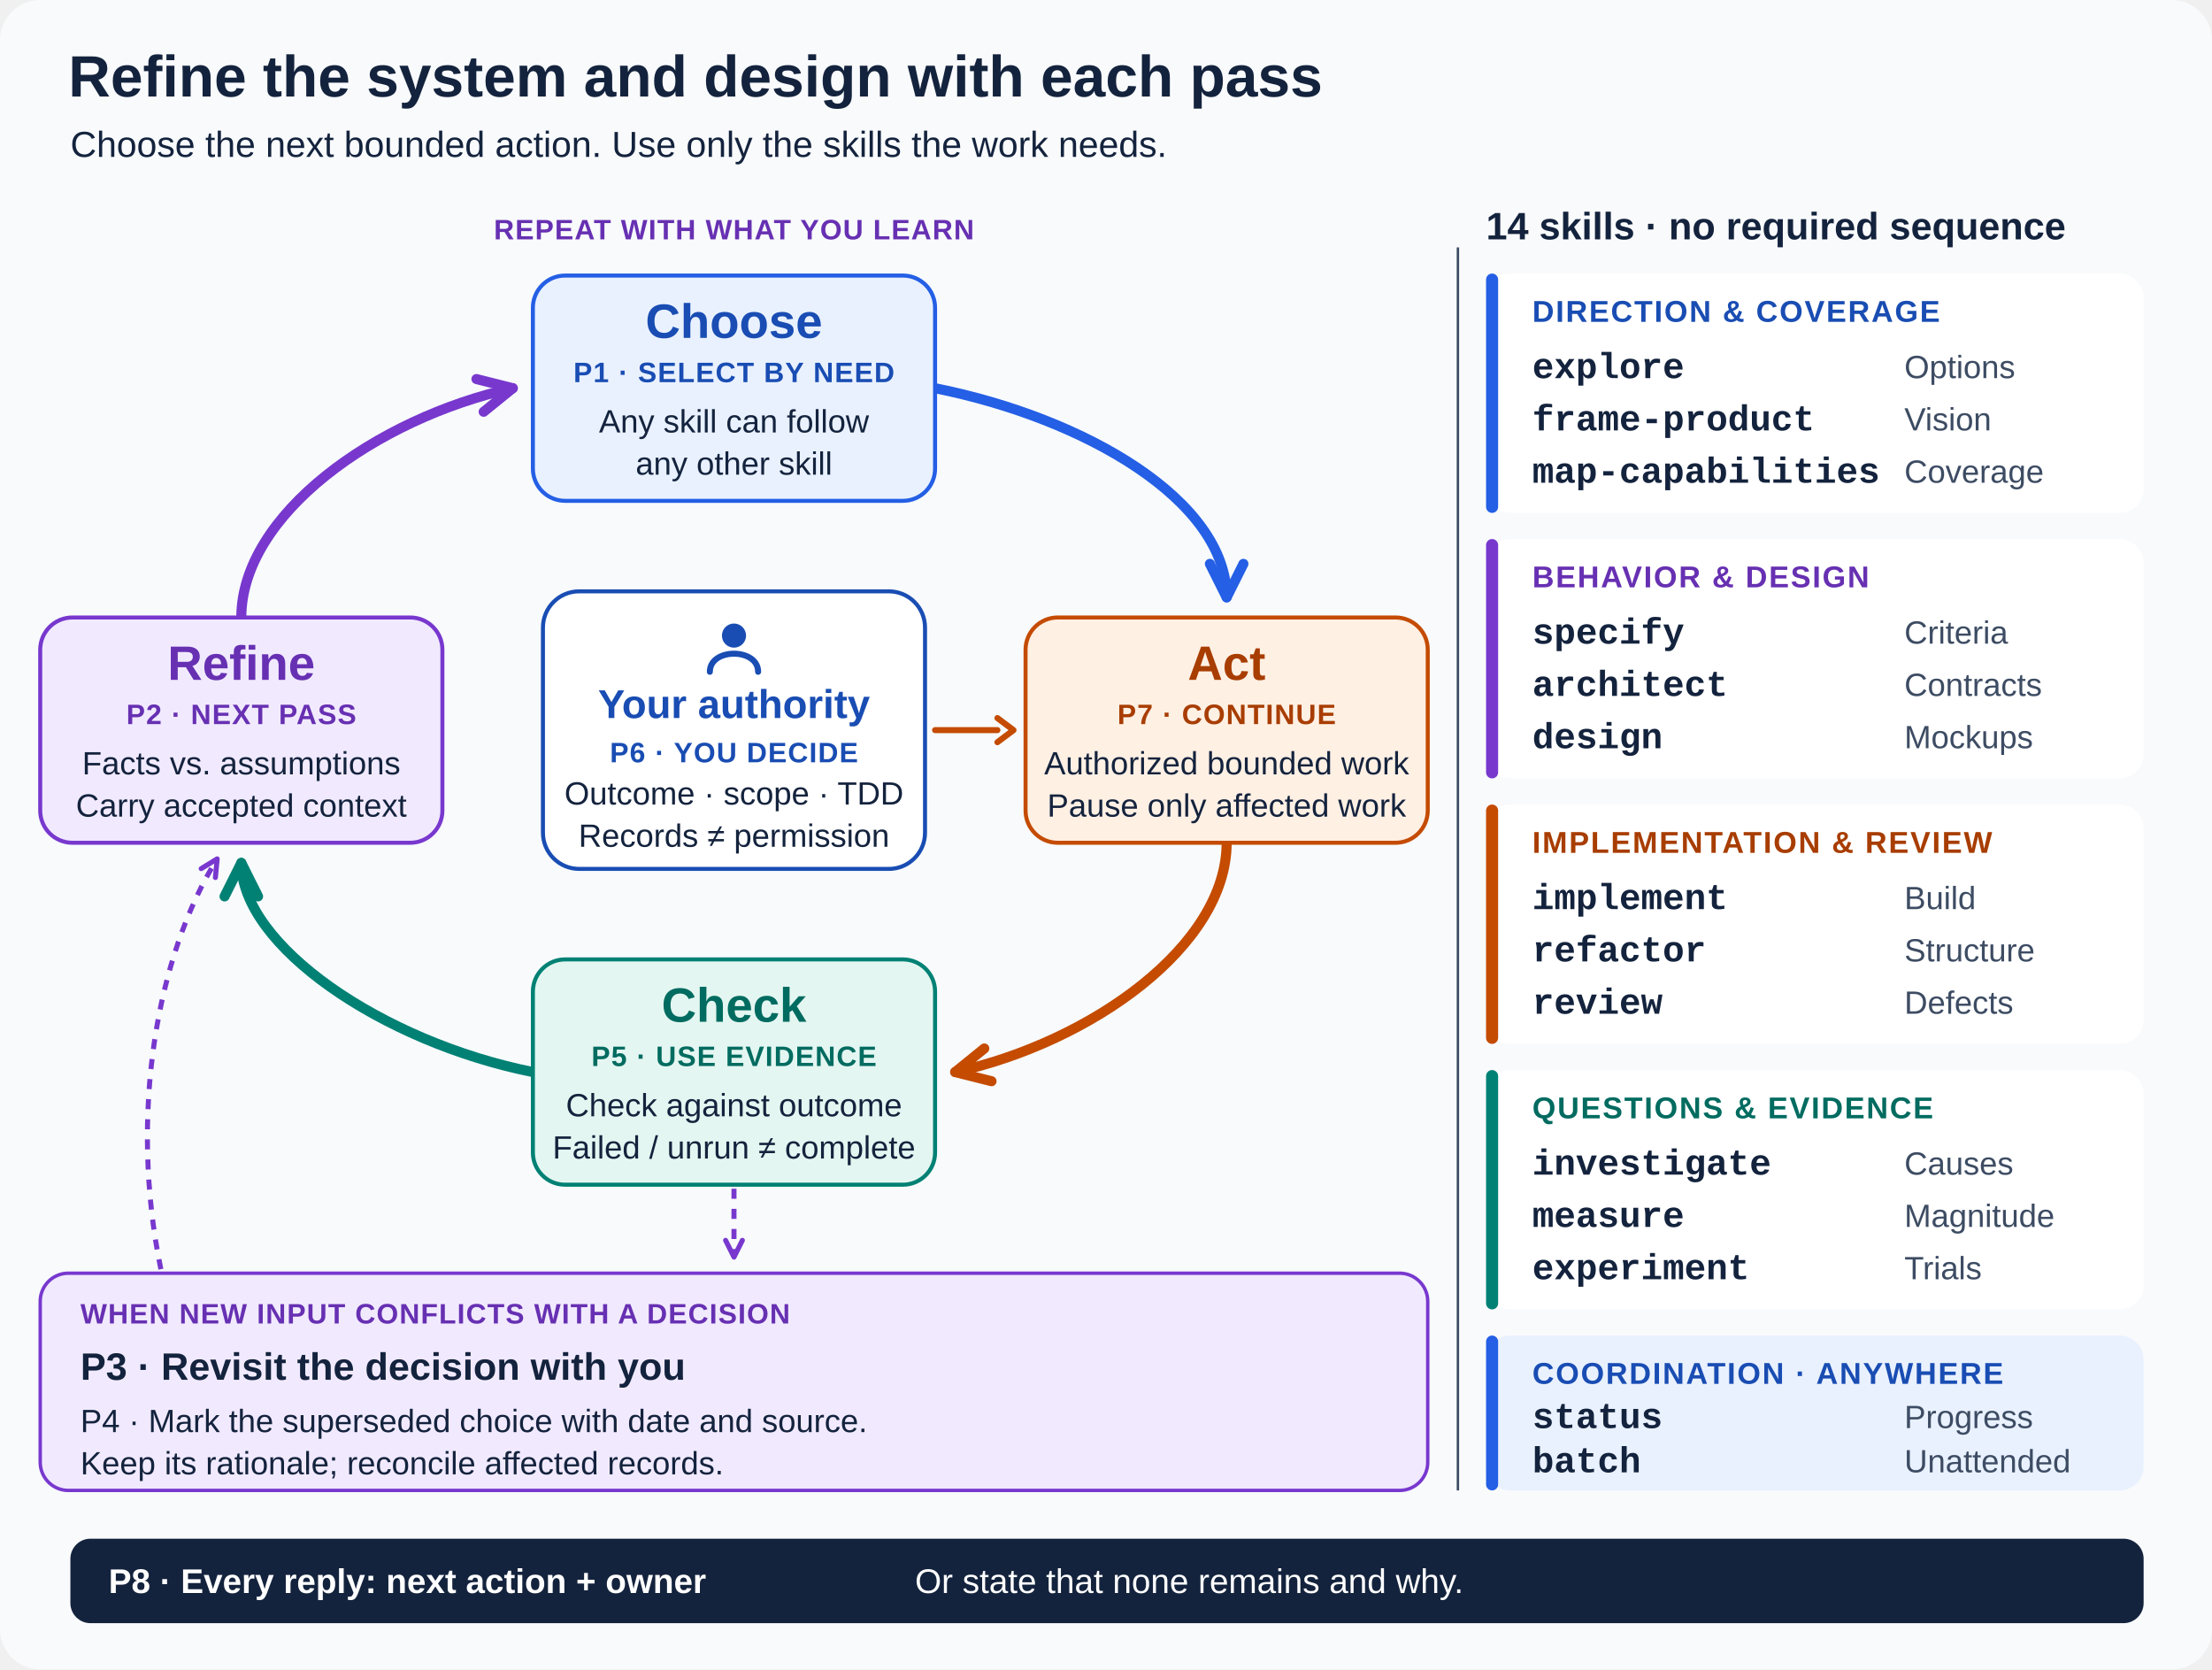
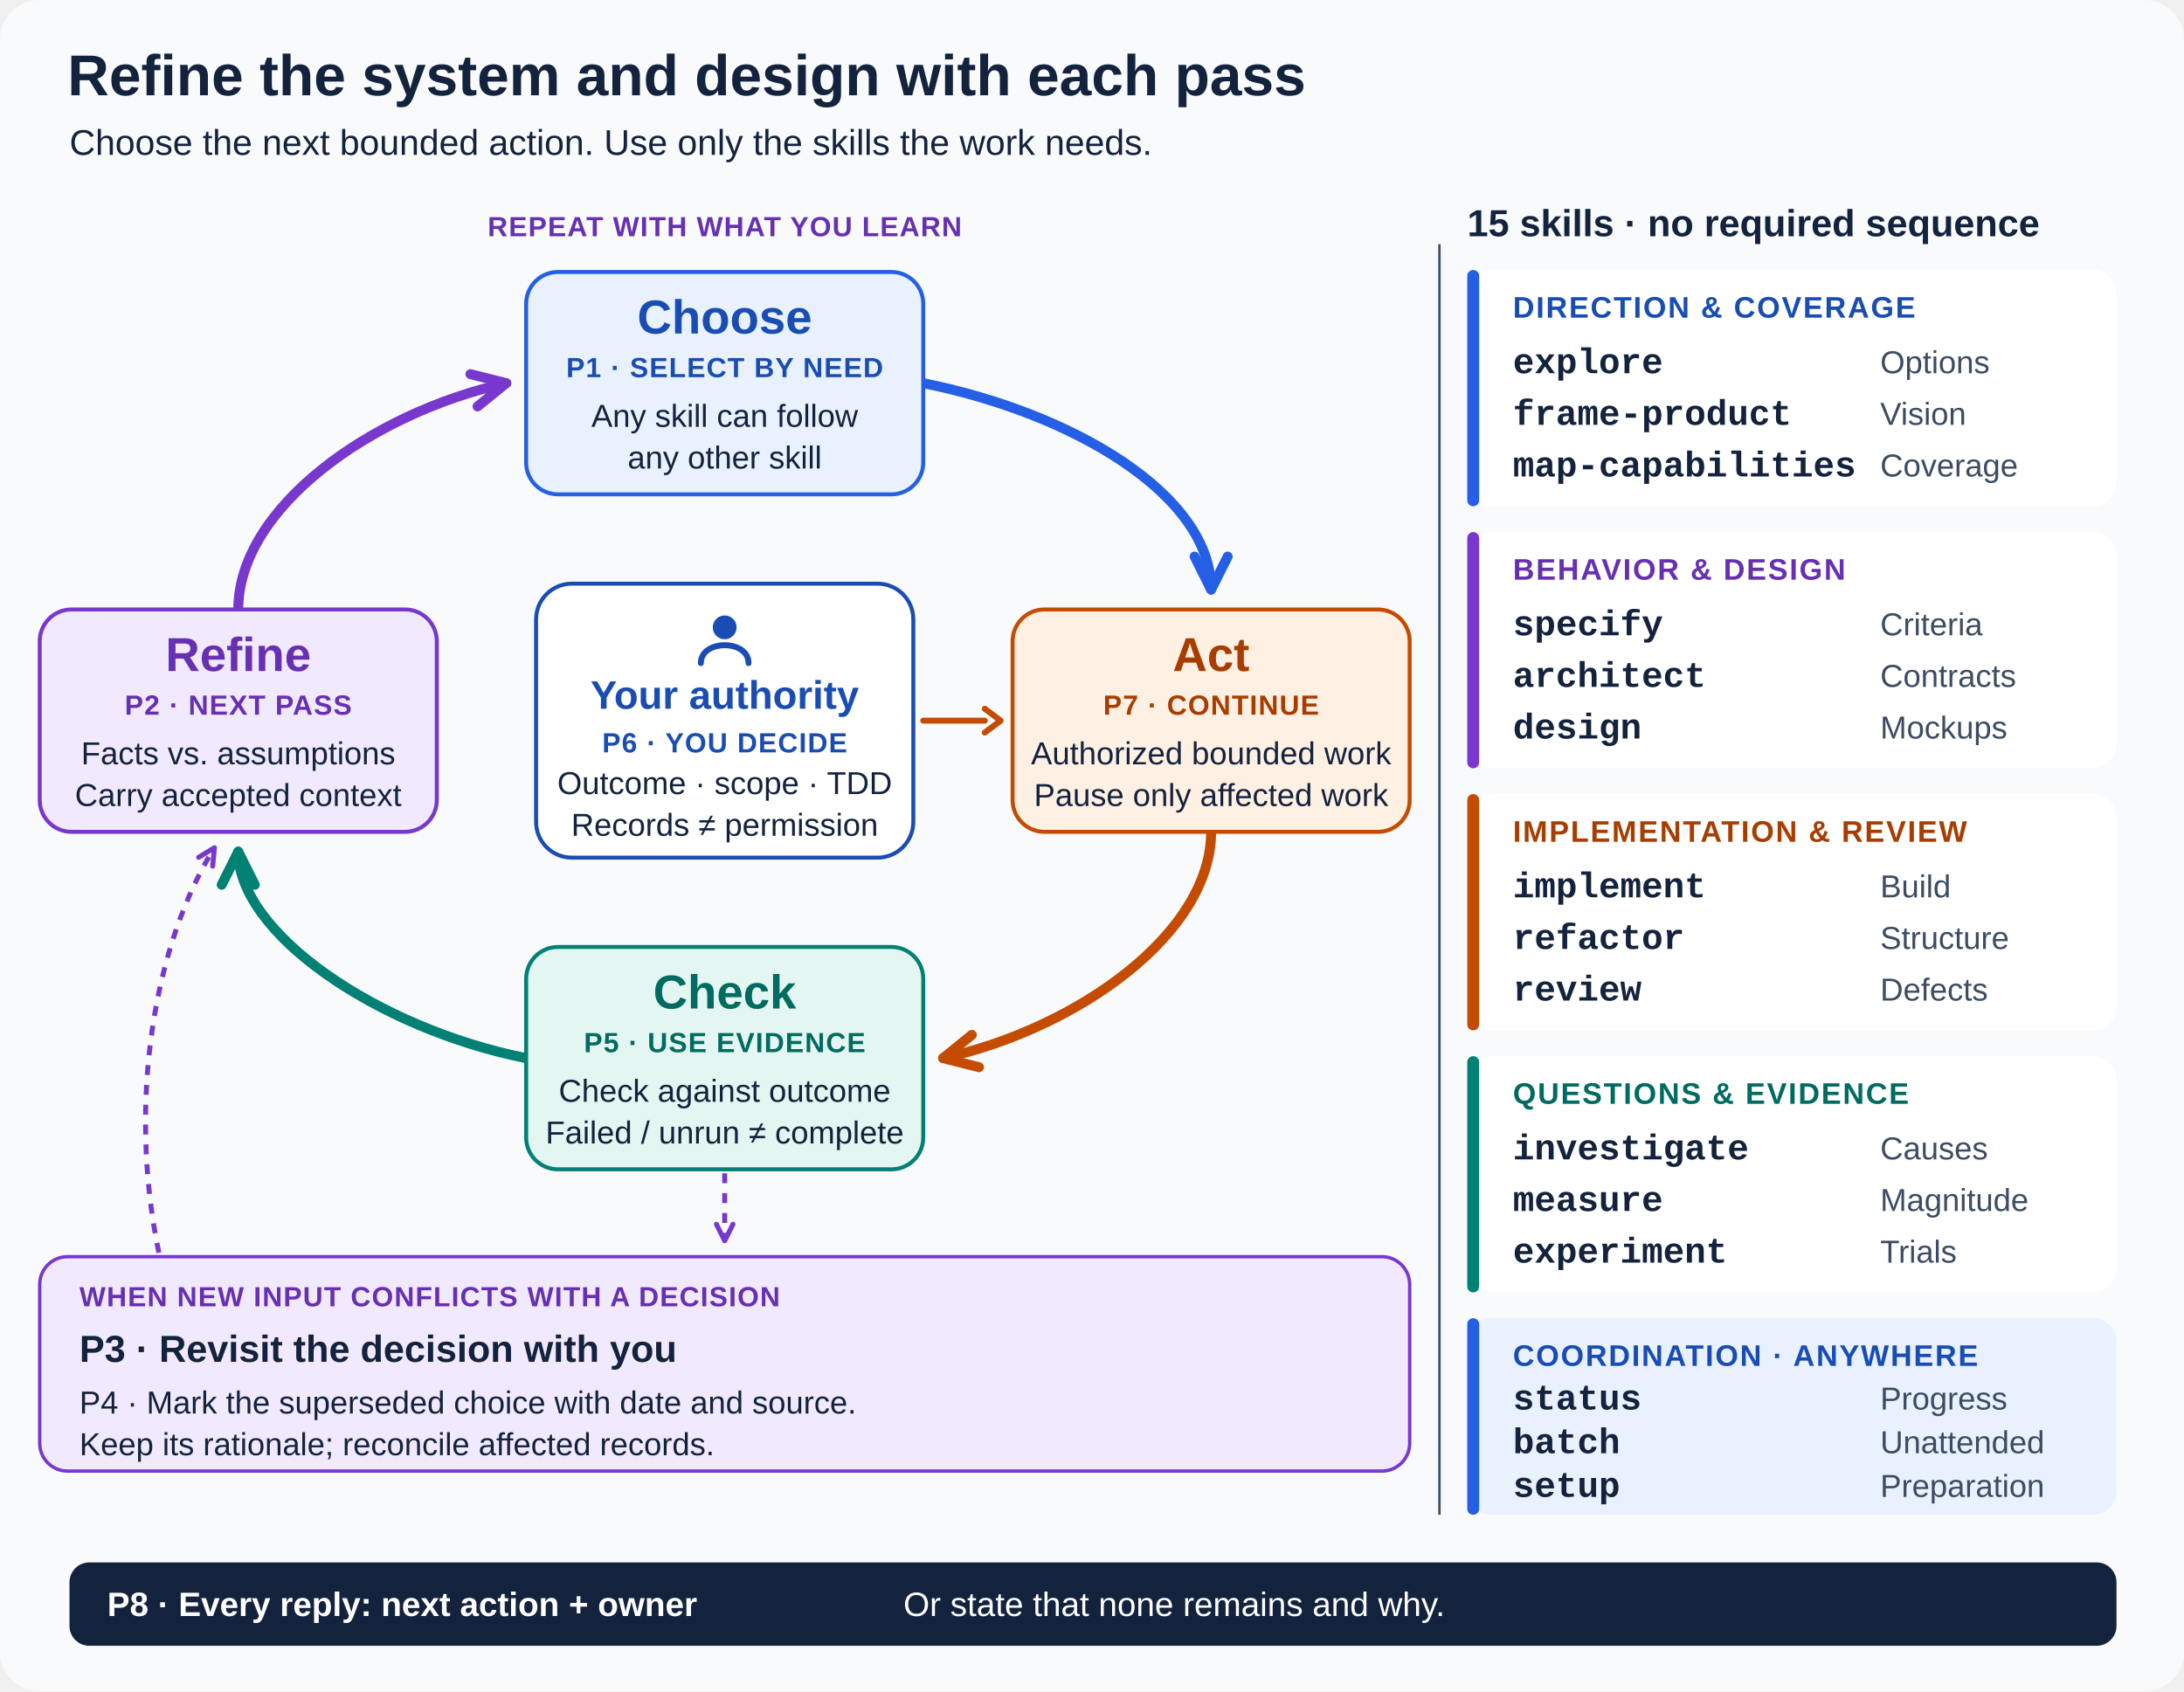
- <svg xmlns="http://www.w3.org/2000/svg" width="1100" height="830" viewBox="0 0 1100 830" role="img" aria-labelledby="title description">
+ <svg xmlns="http://www.w3.org/2000/svg" width="1100" height="852" viewBox="0 0 1100 852" role="img" aria-labelledby="title description">
  <defs>
    <marker id="blue-arrow" viewBox="0 0 12 12" refX="10" refY="6" markerWidth="5" markerHeight="5" orient="auto">
      <path d="M2 2 L10 6 L2 10" fill="none" stroke="#245fe5" stroke-width="2.4" stroke-linecap="round" stroke-linejoin="round" />
    </marker>
    <marker id="orange-arrow" viewBox="0 0 12 12" refX="10" refY="6" markerWidth="5" markerHeight="5" orient="auto">
      <path d="M2 2 L10 6 L2 10" fill="none" stroke="#c44b00" stroke-width="2.4" stroke-linecap="round" stroke-linejoin="round" />
    </marker>
    <marker id="teal-arrow" viewBox="0 0 12 12" refX="10" refY="6" markerWidth="5" markerHeight="5" orient="auto">
      <path d="M2 2 L10 6 L2 10" fill="none" stroke="#008174" stroke-width="2.4" stroke-linecap="round" stroke-linejoin="round" />
    </marker>
    <marker id="purple-arrow" viewBox="0 0 12 12" refX="10" refY="6" markerWidth="5" markerHeight="5" orient="auto">
      <path d="M2 2 L10 6 L2 10" fill="none" stroke="#7838ce" stroke-width="2.4" stroke-linecap="round" stroke-linejoin="round" />
    </marker>
    <style>
      text { font-family: Arial, Helvetica, sans-serif; font-weight: 400; fill: #14233d; }
      .headline { font-size: 29px; font-weight: 700; }
      .intro { font-size: 18px; }
      .body { font-size: 16px; }
      .step { font-size: 24px; font-weight: 700; }
      .heading { font-size: 19px; font-weight: 700; }
      .authority-heading { font-size: 20px; font-weight: 700; }
      .principle { font-size: 14px; font-weight: 700; letter-spacing: .5px; }
      .group { font-size: 15px; font-weight: 700; letter-spacing: .8px; }
      .skill { font-family: 'Liberation Mono', Consolas, monospace; font-size: 18px; font-weight: 700; }
      .purpose { font-size: 16px; fill: #3d4c63; }
      .reply-label { font-size: 17px; font-weight: 700; fill: #ffffff; }
      .reply-body { font-size: 17px; fill: #ffffff; }
      .blue { fill: #194db3; }
      .orange { fill: #a83d00; }
      .teal { fill: #006b60; }
      .purple { fill: #6730b2; }
    </style>
  </defs>
-   <rect width="1100" height="830" rx="20" fill="#f8fafc" />
+   <rect width="1100" height="852" rx="20" fill="#f8fafc" />
  <text x="34" y="48" class="headline">Refine the system and design with each pass</text>
  <text x="35" y="78" class="intro">Choose the next bounded action. Use only the skills the work needs.</text>
  <g fill="none" stroke-width="5" stroke-linecap="round">
    <path d="M465 193 C540 208 610 249 610 297" stroke="#245fe5" marker-end="url(#blue-arrow)" />
    <path d="M610 419 C610 470 543 518 475 533" stroke="#c44b00" marker-end="url(#orange-arrow)" />
    <path d="M265 533 C190 518 120 470 120 429" stroke="#008174" marker-end="url(#teal-arrow)" />
    <path d="M120 307 C120 256 187 208 255 193" stroke="#7838ce" marker-end="url(#purple-arrow)" />
  </g>
  <text x="365" y="119" text-anchor="middle" class="principle purple">REPEAT WITH WHAT YOU LEARN</text>
  <g id="choose">
    <rect x="265" y="137" width="200" height="112" rx="16" fill="#e9f1ff" stroke="#245fe5" stroke-width="2" />
    <text x="365" y="168" text-anchor="middle" class="step blue">Choose</text>
    <text x="365" y="190" text-anchor="middle" class="principle blue">P1 · SELECT BY NEED</text>
    <text x="365" y="215" text-anchor="middle" class="body">Any skill can follow</text>
    <text x="365" y="236" text-anchor="middle" class="body">any other skill</text>
  </g>
  <g id="act">
    <rect x="510" y="307" width="200" height="112" rx="16" fill="#fff0e4" stroke="#c44b00" stroke-width="2" />
    <text x="610" y="338" text-anchor="middle" class="step orange">Act</text>
    <text x="610" y="360" text-anchor="middle" class="principle orange">P7 · CONTINUE</text>
    <text x="610" y="385" text-anchor="middle" class="body">Authorized bounded work</text>
    <text x="610" y="406" text-anchor="middle" class="body">Pause only affected work</text>
  </g>
  <g id="check">
    <rect x="265" y="477" width="200" height="112" rx="16" fill="#e4f6f1" stroke="#008174" stroke-width="2" />
    <text x="365" y="508" text-anchor="middle" class="step teal">Check</text>
    <text x="365" y="530" text-anchor="middle" class="principle teal">P5 · USE EVIDENCE</text>
    <text x="365" y="555" text-anchor="middle" class="body">Check against outcome</text>
    <text x="365" y="576" text-anchor="middle" class="body">Failed / unrun ≠ complete</text>
  </g>
  <g id="refine">
    <rect x="20" y="307" width="200" height="112" rx="16" fill="#f1eaff" stroke="#7838ce" stroke-width="2" />
    <text x="120" y="338" text-anchor="middle" class="step purple">Refine</text>
    <text x="120" y="360" text-anchor="middle" class="principle purple">P2 · NEXT PASS</text>
    <text x="120" y="385" text-anchor="middle" class="body">Facts vs. assumptions</text>
    <text x="120" y="406" text-anchor="middle" class="body">Carry accepted context</text>
  </g>
  <g id="authority">
    <rect x="270" y="294" width="190" height="138" rx="18" fill="#ffffff" stroke="#194db3" stroke-width="2" />
    <circle cx="365" cy="316" r="6" fill="#194db3" />
    <path d="M353 334 C353 322 377 322 377 334" fill="none" stroke="#194db3" stroke-width="3" stroke-linecap="round" />
    <text x="365" y="357" text-anchor="middle" class="authority-heading blue">Your authority</text>
    <text x="365" y="379" text-anchor="middle" class="principle blue">P6 · YOU DECIDE</text>
    <text x="365" y="400" text-anchor="middle" class="body">Outcome · scope · TDD</text>
    <text x="365" y="421" text-anchor="middle" class="body">Records ≠ permission</text>
  </g>
  <g id="authority-arrow" fill="none" stroke="#c44b00" stroke-width="3" stroke-linecap="round" stroke-linejoin="round">
    <path d="M465 363 H496" />
    <path d="M496 357 L504 363 L496 369" />
  </g>
  <path d="M365 591 V625" fill="none" stroke="#7838ce" stroke-width="2.5" stroke-dasharray="5 5" marker-end="url(#purple-arrow)" />
  <path d="M80 631 C64 554 78 475 108 427" fill="none" stroke="#7838ce" stroke-width="2.5" stroke-dasharray="5 5" marker-end="url(#purple-arrow)" />
  <rect x="20" y="633" width="690" height="108" rx="14" fill="#f1eaff" stroke="#7838ce" stroke-width="1.7" />
  <text x="40" y="658" class="principle purple">WHEN NEW INPUT CONFLICTS WITH A DECISION</text>
  <text x="40" y="686" class="heading">P3 · Revisit the decision with you</text>
  <text x="40" y="712" class="body">P4 · Mark the superseded choice with date and source.</text>
  <text x="40" y="733" class="body">Keep its rationale; reconcile affected records.</text>
-   <path d="M725 123 V741" stroke="#3d4c63" stroke-width="1.2" />
-   <text x="739" y="119" class="heading">14 skills · no required sequence</text>
+   <path d="M725 123 V763" stroke="#3d4c63" stroke-width="1.2" />
+   <text x="739" y="119" class="heading">15 skills · no required sequence</text>
  <rect x="739" y="136" width="327" height="119" rx="12" fill="#ffffff" />
  <rect x="739" y="136" width="6" height="119" rx="3" fill="#245fe5" />
  <text x="762" y="160" class="group blue">DIRECTION &amp; COVERAGE</text>
  <text x="762" y="188" class="skill">explore</text>
  <text x="947" y="188" class="purpose">Options</text>
  <text x="762" y="214" class="skill">frame-product</text>
  <text x="947" y="214" class="purpose">Vision</text>
  <text x="762" y="240" class="skill">map-capabilities</text>
  <text x="947" y="240" class="purpose">Coverage</text>
  <rect x="739" y="268" width="327" height="119" rx="12" fill="#ffffff" />
  <rect x="739" y="268" width="6" height="119" rx="3" fill="#7838ce" />
  <text x="762" y="292" class="group purple">BEHAVIOR &amp; DESIGN</text>
  <text x="762" y="320" class="skill">specify</text>
  <text x="947" y="320" class="purpose">Criteria</text>
  <text x="762" y="346" class="skill">architect</text>
  <text x="947" y="346" class="purpose">Contracts</text>
  <text x="762" y="372" class="skill">design</text>
  <text x="947" y="372" class="purpose">Mockups</text>
  <rect x="739" y="400" width="327" height="119" rx="12" fill="#ffffff" />
  <rect x="739" y="400" width="6" height="119" rx="3" fill="#c44b00" />
  <text x="762" y="424" class="group orange">IMPLEMENTATION &amp; REVIEW</text>
  <text x="762" y="452" class="skill">implement</text>
  <text x="947" y="452" class="purpose">Build</text>
  <text x="762" y="478" class="skill">refactor</text>
  <text x="947" y="478" class="purpose">Structure</text>
  <text x="762" y="504" class="skill">review</text>
  <text x="947" y="504" class="purpose">Defects</text>
  <rect x="739" y="532" width="327" height="119" rx="12" fill="#ffffff" />
  <rect x="739" y="532" width="6" height="119" rx="3" fill="#008174" />
  <text x="762" y="556" class="group teal">QUESTIONS &amp; EVIDENCE</text>
  <text x="762" y="584" class="skill">investigate</text>
  <text x="947" y="584" class="purpose">Causes</text>
  <text x="762" y="610" class="skill">measure</text>
  <text x="947" y="610" class="purpose">Magnitude</text>
  <text x="762" y="636" class="skill">experiment</text>
  <text x="947" y="636" class="purpose">Trials</text>
-   <rect x="739" y="664" width="327" height="77" rx="12" fill="#e9f1ff" />
-   <rect x="739" y="664" width="6" height="77" rx="3" fill="#245fe5" />
+   <rect x="739" y="664" width="327" height="99" rx="12" fill="#e9f1ff" />
+   <rect x="739" y="664" width="6" height="99" rx="3" fill="#245fe5" />
  <text x="762" y="688" class="group blue">COORDINATION · ANYWHERE</text>
  <text x="762" y="710" class="skill">status</text>
  <text x="947" y="710" class="purpose">Progress</text>
  <text x="762" y="732" class="skill">batch</text>
  <text x="947" y="732" class="purpose">Unattended</text>
-   <rect x="35" y="765" width="1031" height="42" rx="10" fill="#14233d" />
-   <text x="54" y="792" class="reply-label">P8 · Every reply: next action + owner</text>
-   <text x="455" y="792" class="reply-body">Or state that none remains and why.</text>
+   <text x="762" y="754" class="skill">setup</text>
+   <text x="947" y="754" class="purpose">Preparation</text>
+   <rect x="35" y="787" width="1031" height="42" rx="10" fill="#14233d" />
+   <text x="54" y="814" class="reply-label">P8 · Every reply: next action + owner</text>
+   <text x="455" y="814" class="reply-body">Or state that none remains and why.</text>
</svg>
